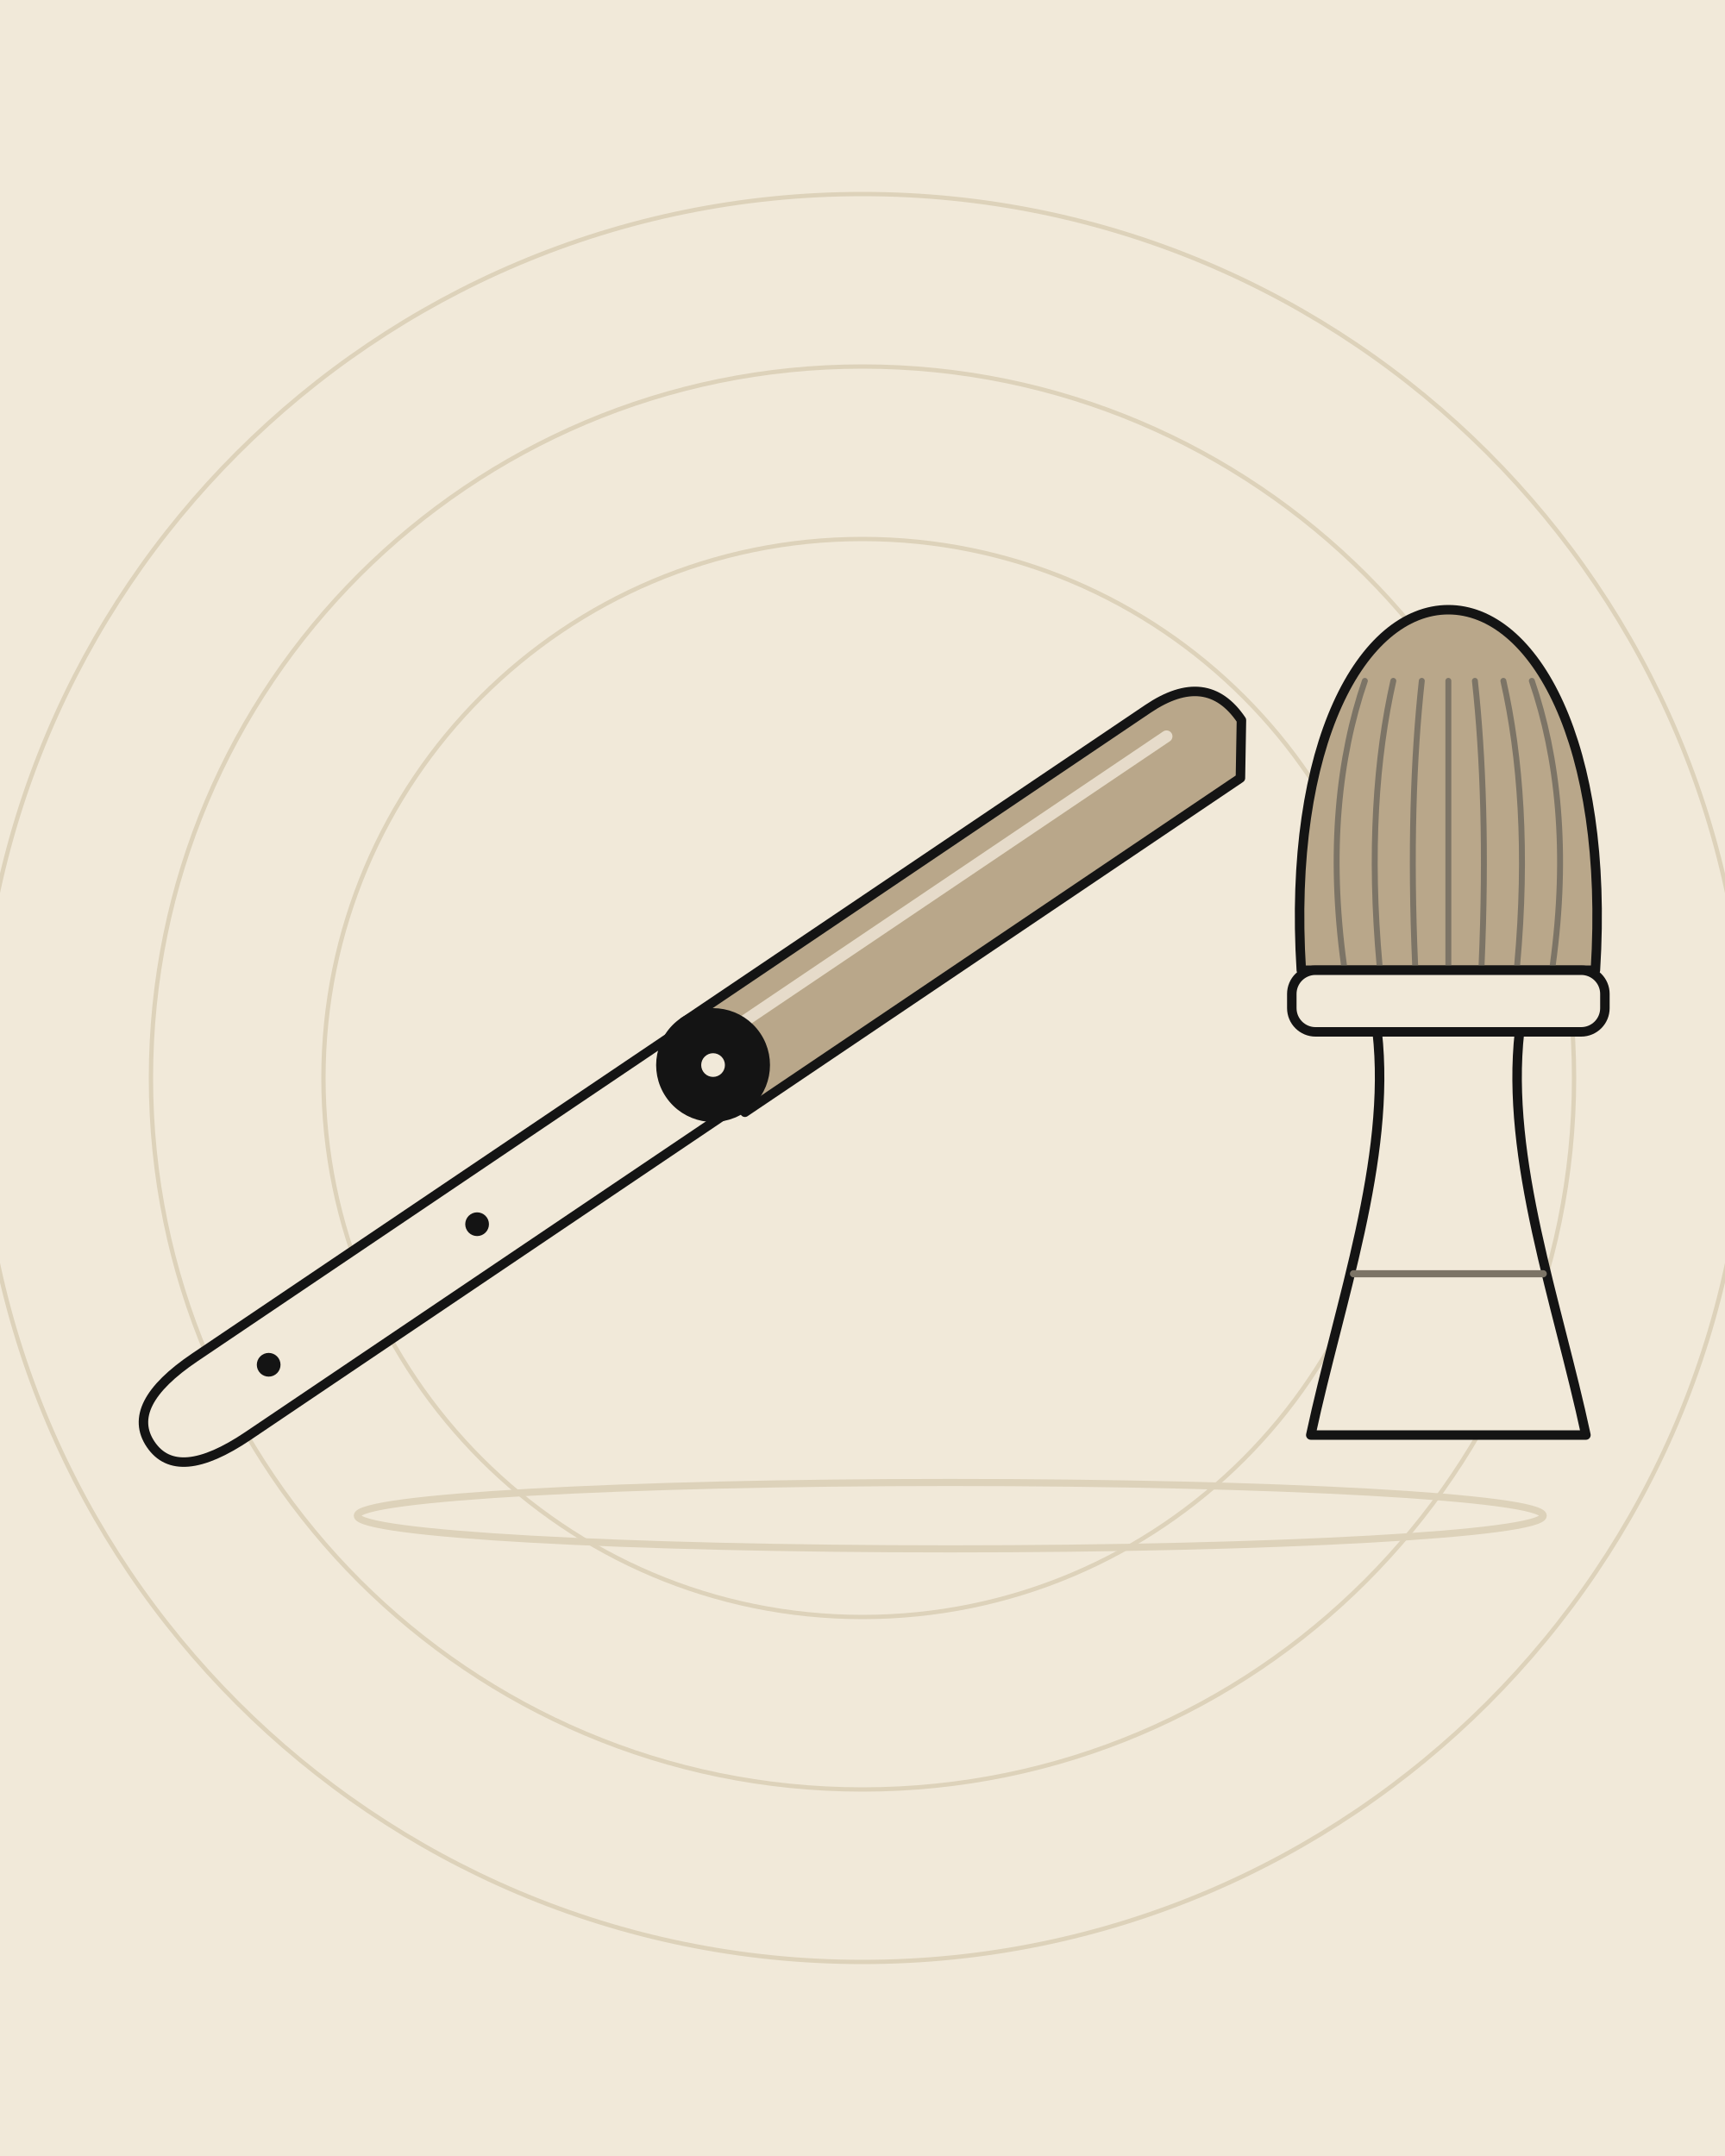
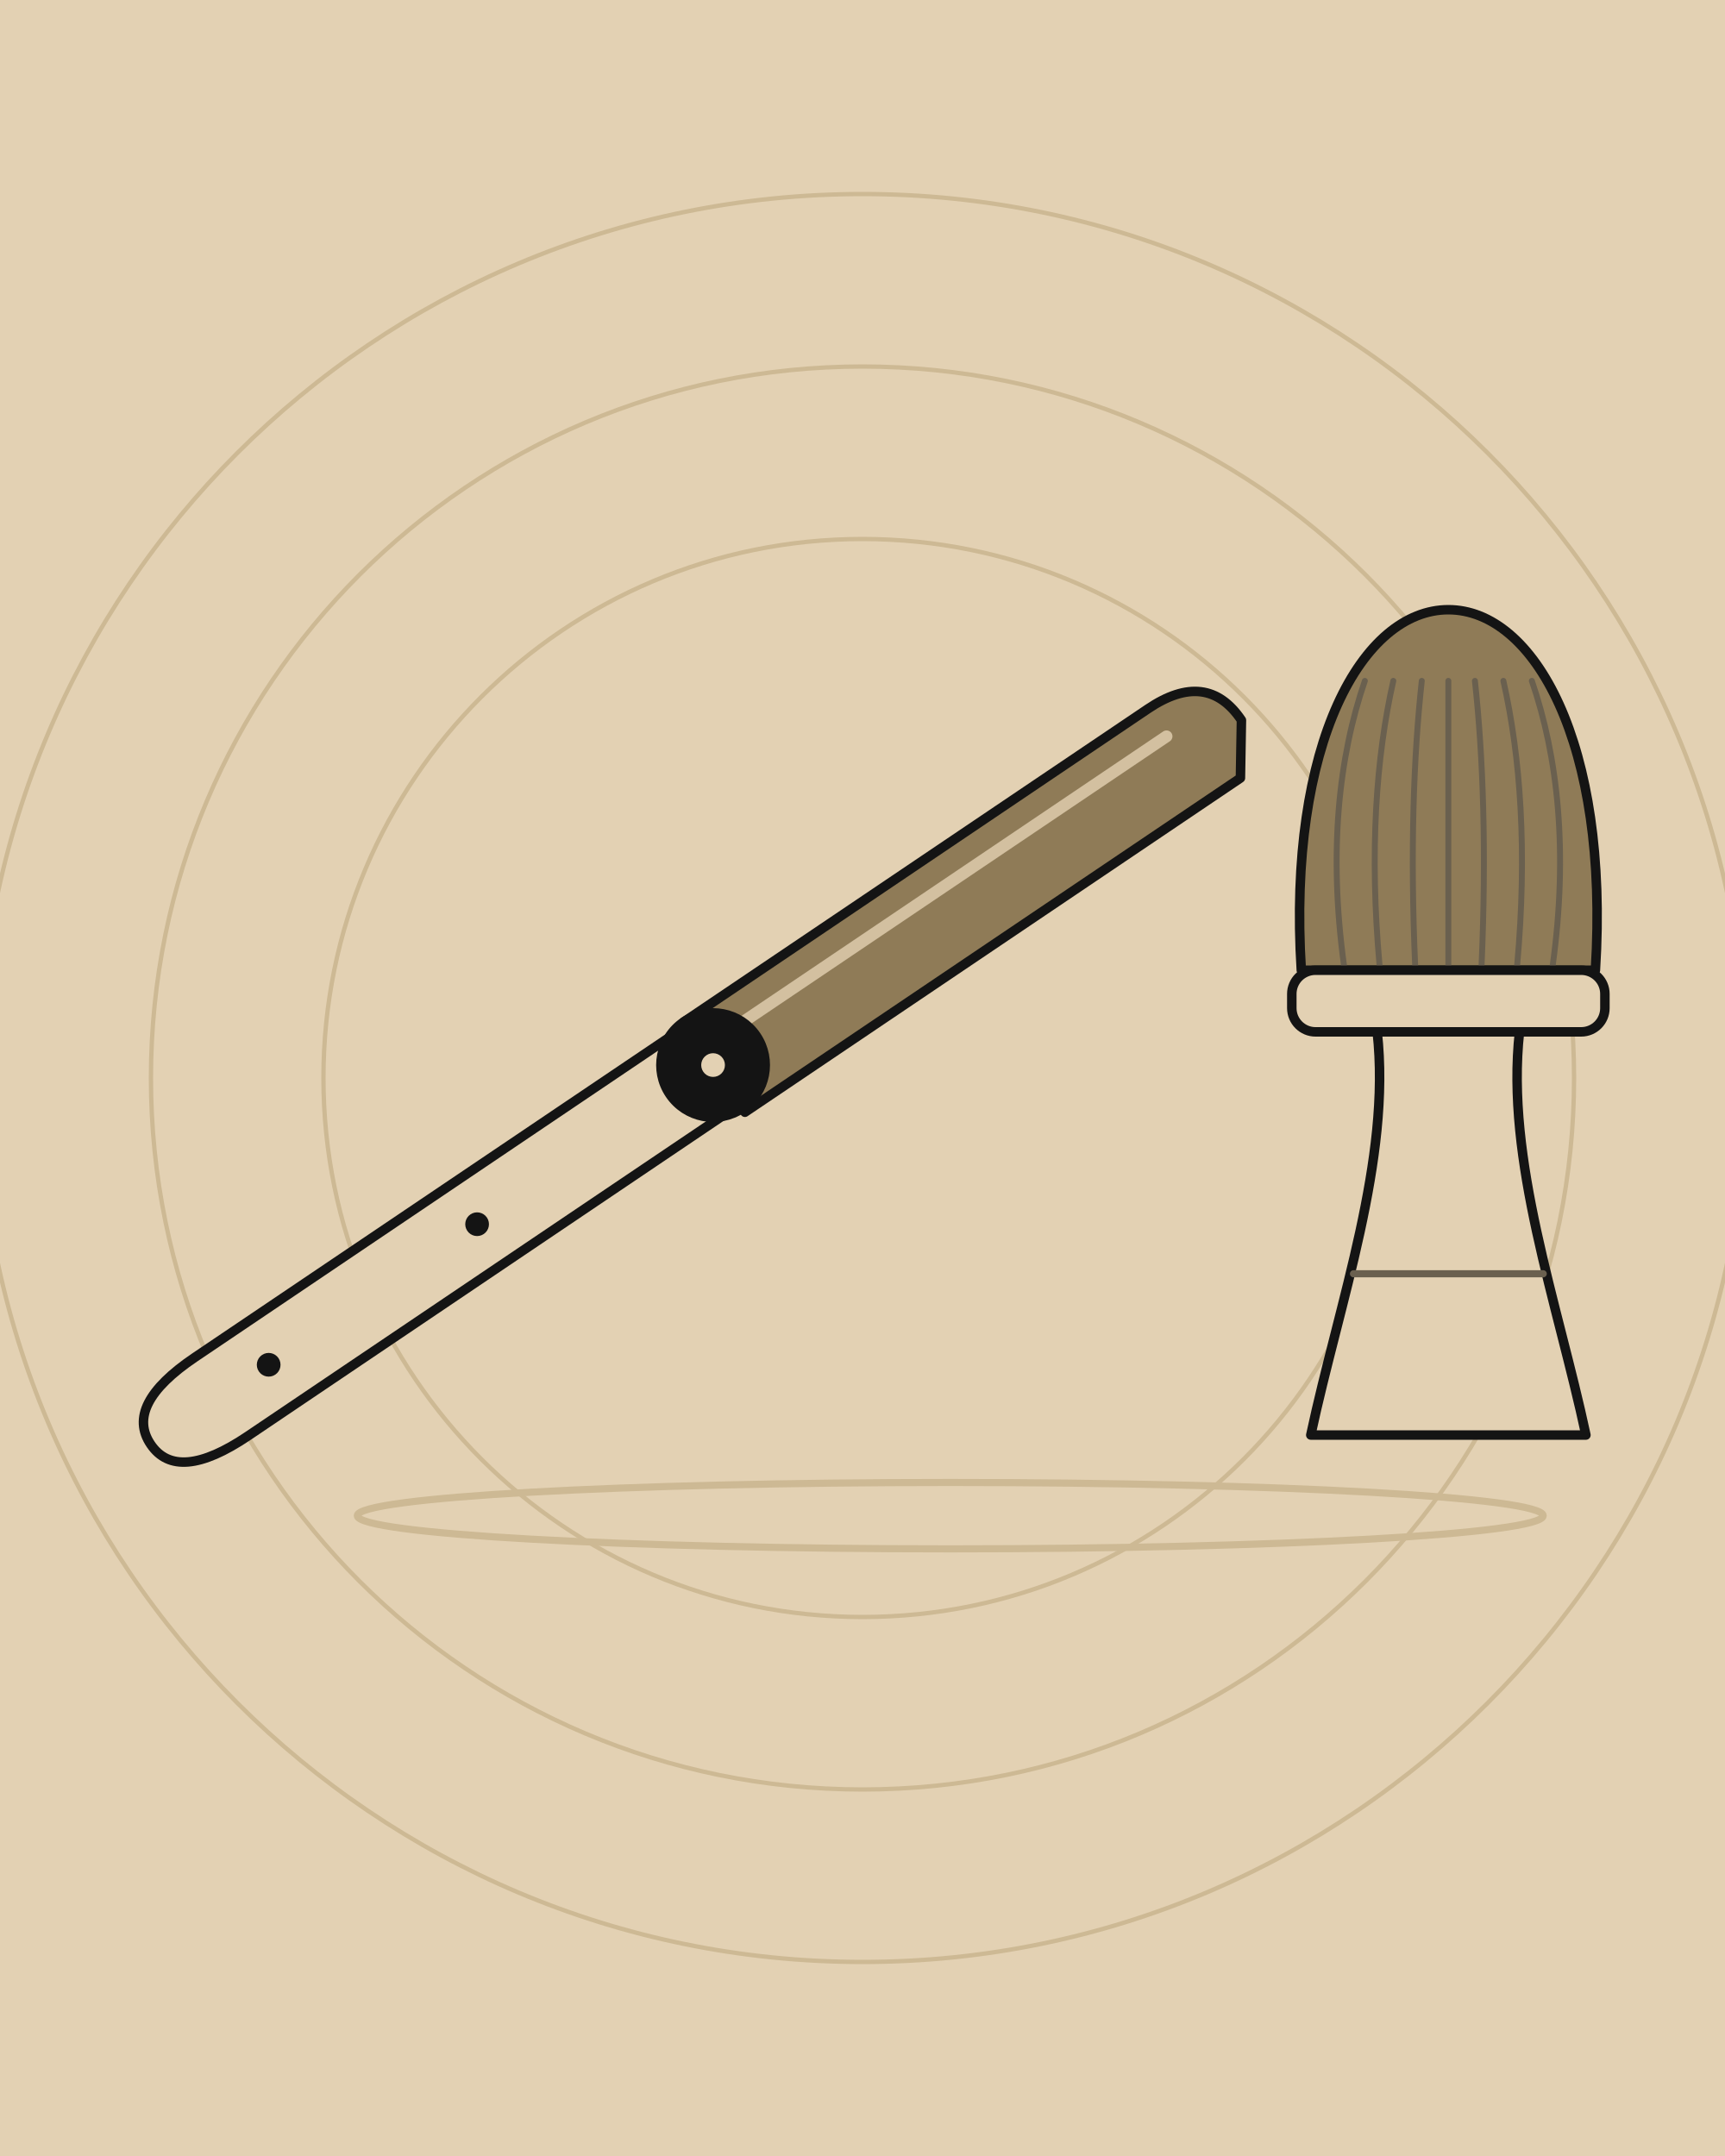
<svg xmlns="http://www.w3.org/2000/svg" viewBox="0 0 800 1000" fill="none" stroke="#141414" stroke-width="4" stroke-linecap="round" stroke-linejoin="round">
-   <rect width="800" height="1000" fill="#f1e9d9" stroke="none" />
-   <g stroke="#ddd2ba" stroke-width="2">
+   <rect width="800" height="1000" fill="#e3d1b3" stroke="none" />
+   <g stroke="#cdb994" stroke-width="2">
    <circle cx="400" cy="500" r="250" />
    <circle cx="400" cy="500" r="330" />
    <circle cx="400" cy="500" r="410" />
  </g>
  <g transform="translate(400 340) scale(1.1) translate(-400 -500)">
    <g transform="translate(37 0)">
      <g transform="translate(300 640) rotate(-34)">
-         <path d="M0 -20 H-250 Q-286 -20 -286 0 Q-286 20 -250 20 H0 Z" fill="#f1e9d9" />
+         <path d="M0 -20 H-250 Q-286 -20 -286 0 Q-286 20 -250 20 H0 Z" fill="#e3d1b3" />
        <circle cx="-226" cy="0" r="5" fill="#141414" stroke="none" />
        <circle cx="-120" cy="0" r="5" fill="#141414" stroke="none" />
-         <path d="M0 -22 H236 Q266 -22 266 4 L252 24 H0 Z" fill="#b9a78a" />
-         <path d="M14 -8 H236" stroke="#f1e9d9" stroke-width="5" opacity=".8" />
+         <path d="M0 -22 H236 Q266 -22 266 4 L252 24 H0 Z" fill="#8f7b57" />
+         <path d="M14 -8 H236" stroke="#e3d1b3" stroke-width="5" opacity=".8" />
        <circle cx="0" cy="0" r="22" fill="#141414" />
-         <circle cx="0" cy="0" r="5" fill="#f1e9d9" stroke="none" />
+         <circle cx="0" cy="0" r="5" fill="#e3d1b3" stroke="none" />
      </g>
      <g transform="translate(610 600)">
-         <path d="M-62 0 C-68 -96 -36 -152 0 -152 C36 -152 68 -96 62 0 Z" fill="#b9a78a" />
-         <path d="M-44 -2 C-50.6 -50 -46.2 -90 -35.2 -122" stroke="#7c7466" stroke-width="2.5" />
-         <path d="M-29 -2 C-33.35 -50 -30.45 -90 -23.2 -122" stroke="#7c7466" stroke-width="2.5" />
-         <path d="M-14 -2 C-16.1 -50 -14.7 -90 -11.2 -122" stroke="#7c7466" stroke-width="2.5" />
-         <path d="M0 -2 C0 -50 0 -90 0 -122" stroke="#7c7466" stroke-width="2.5" />
-         <path d="M14 -2 C16.1 -50 14.7 -90 11.2 -122" stroke="#7c7466" stroke-width="2.5" />
-         <path d="M29 -2 C33.35 -50 30.45 -90 23.2 -122" stroke="#7c7466" stroke-width="2.5" />
-         <path d="M44 -2 C50.6 -50 46.2 -90 35.2 -122" stroke="#7c7466" stroke-width="2.5" />
-         <rect x="-66" y="0" width="132" height="26" rx="10" fill="#f1e9d9" />
-         <path d="M-30 26 C-24 80 -46 140 -58 196 H58 C46 140 24 80 30 26 Z" fill="#f1e9d9" />
-         <path d="M-40 128 H40" stroke="#7c7466" stroke-width="3" />
+         <path d="M-62 0 C-68 -96 -36 -152 0 -152 C36 -152 68 -96 62 0 Z" fill="#8f7b57" />
+         <path d="M-44 -2 C-50.6 -50 -46.2 -90 -35.2 -122" stroke="#6a604f" stroke-width="2.5" />
+         <path d="M-29 -2 C-33.35 -50 -30.45 -90 -23.2 -122" stroke="#6a604f" stroke-width="2.5" />
+         <path d="M-14 -2 C-16.1 -50 -14.7 -90 -11.2 -122" stroke="#6a604f" stroke-width="2.5" />
+         <path d="M0 -2 C0 -50 0 -90 0 -122" stroke="#6a604f" stroke-width="2.5" />
+         <path d="M14 -2 C16.1 -50 14.7 -90 11.2 -122" stroke="#6a604f" stroke-width="2.5" />
+         <path d="M29 -2 C33.35 -50 30.45 -90 23.2 -122" stroke="#6a604f" stroke-width="2.5" />
+         <path d="M44 -2 C50.6 -50 46.2 -90 35.2 -122" stroke="#6a604f" stroke-width="2.5" />
+         <rect x="-66" y="0" width="132" height="26" rx="10" fill="#e3d1b3" />
+         <path d="M-30 26 C-24 80 -46 140 -58 196 H58 C46 140 24 80 30 26 Z" fill="#e3d1b3" />
+         <path d="M-40 128 H40" stroke="#6a604f" stroke-width="3" />
      </g>
-       <ellipse cx="400" cy="830" rx="250" ry="14" stroke="#ddd2ba" stroke-width="3" />
+       <ellipse cx="400" cy="830" rx="250" ry="14" stroke="#cdb994" stroke-width="3" />
    </g>
  </g>
</svg>
